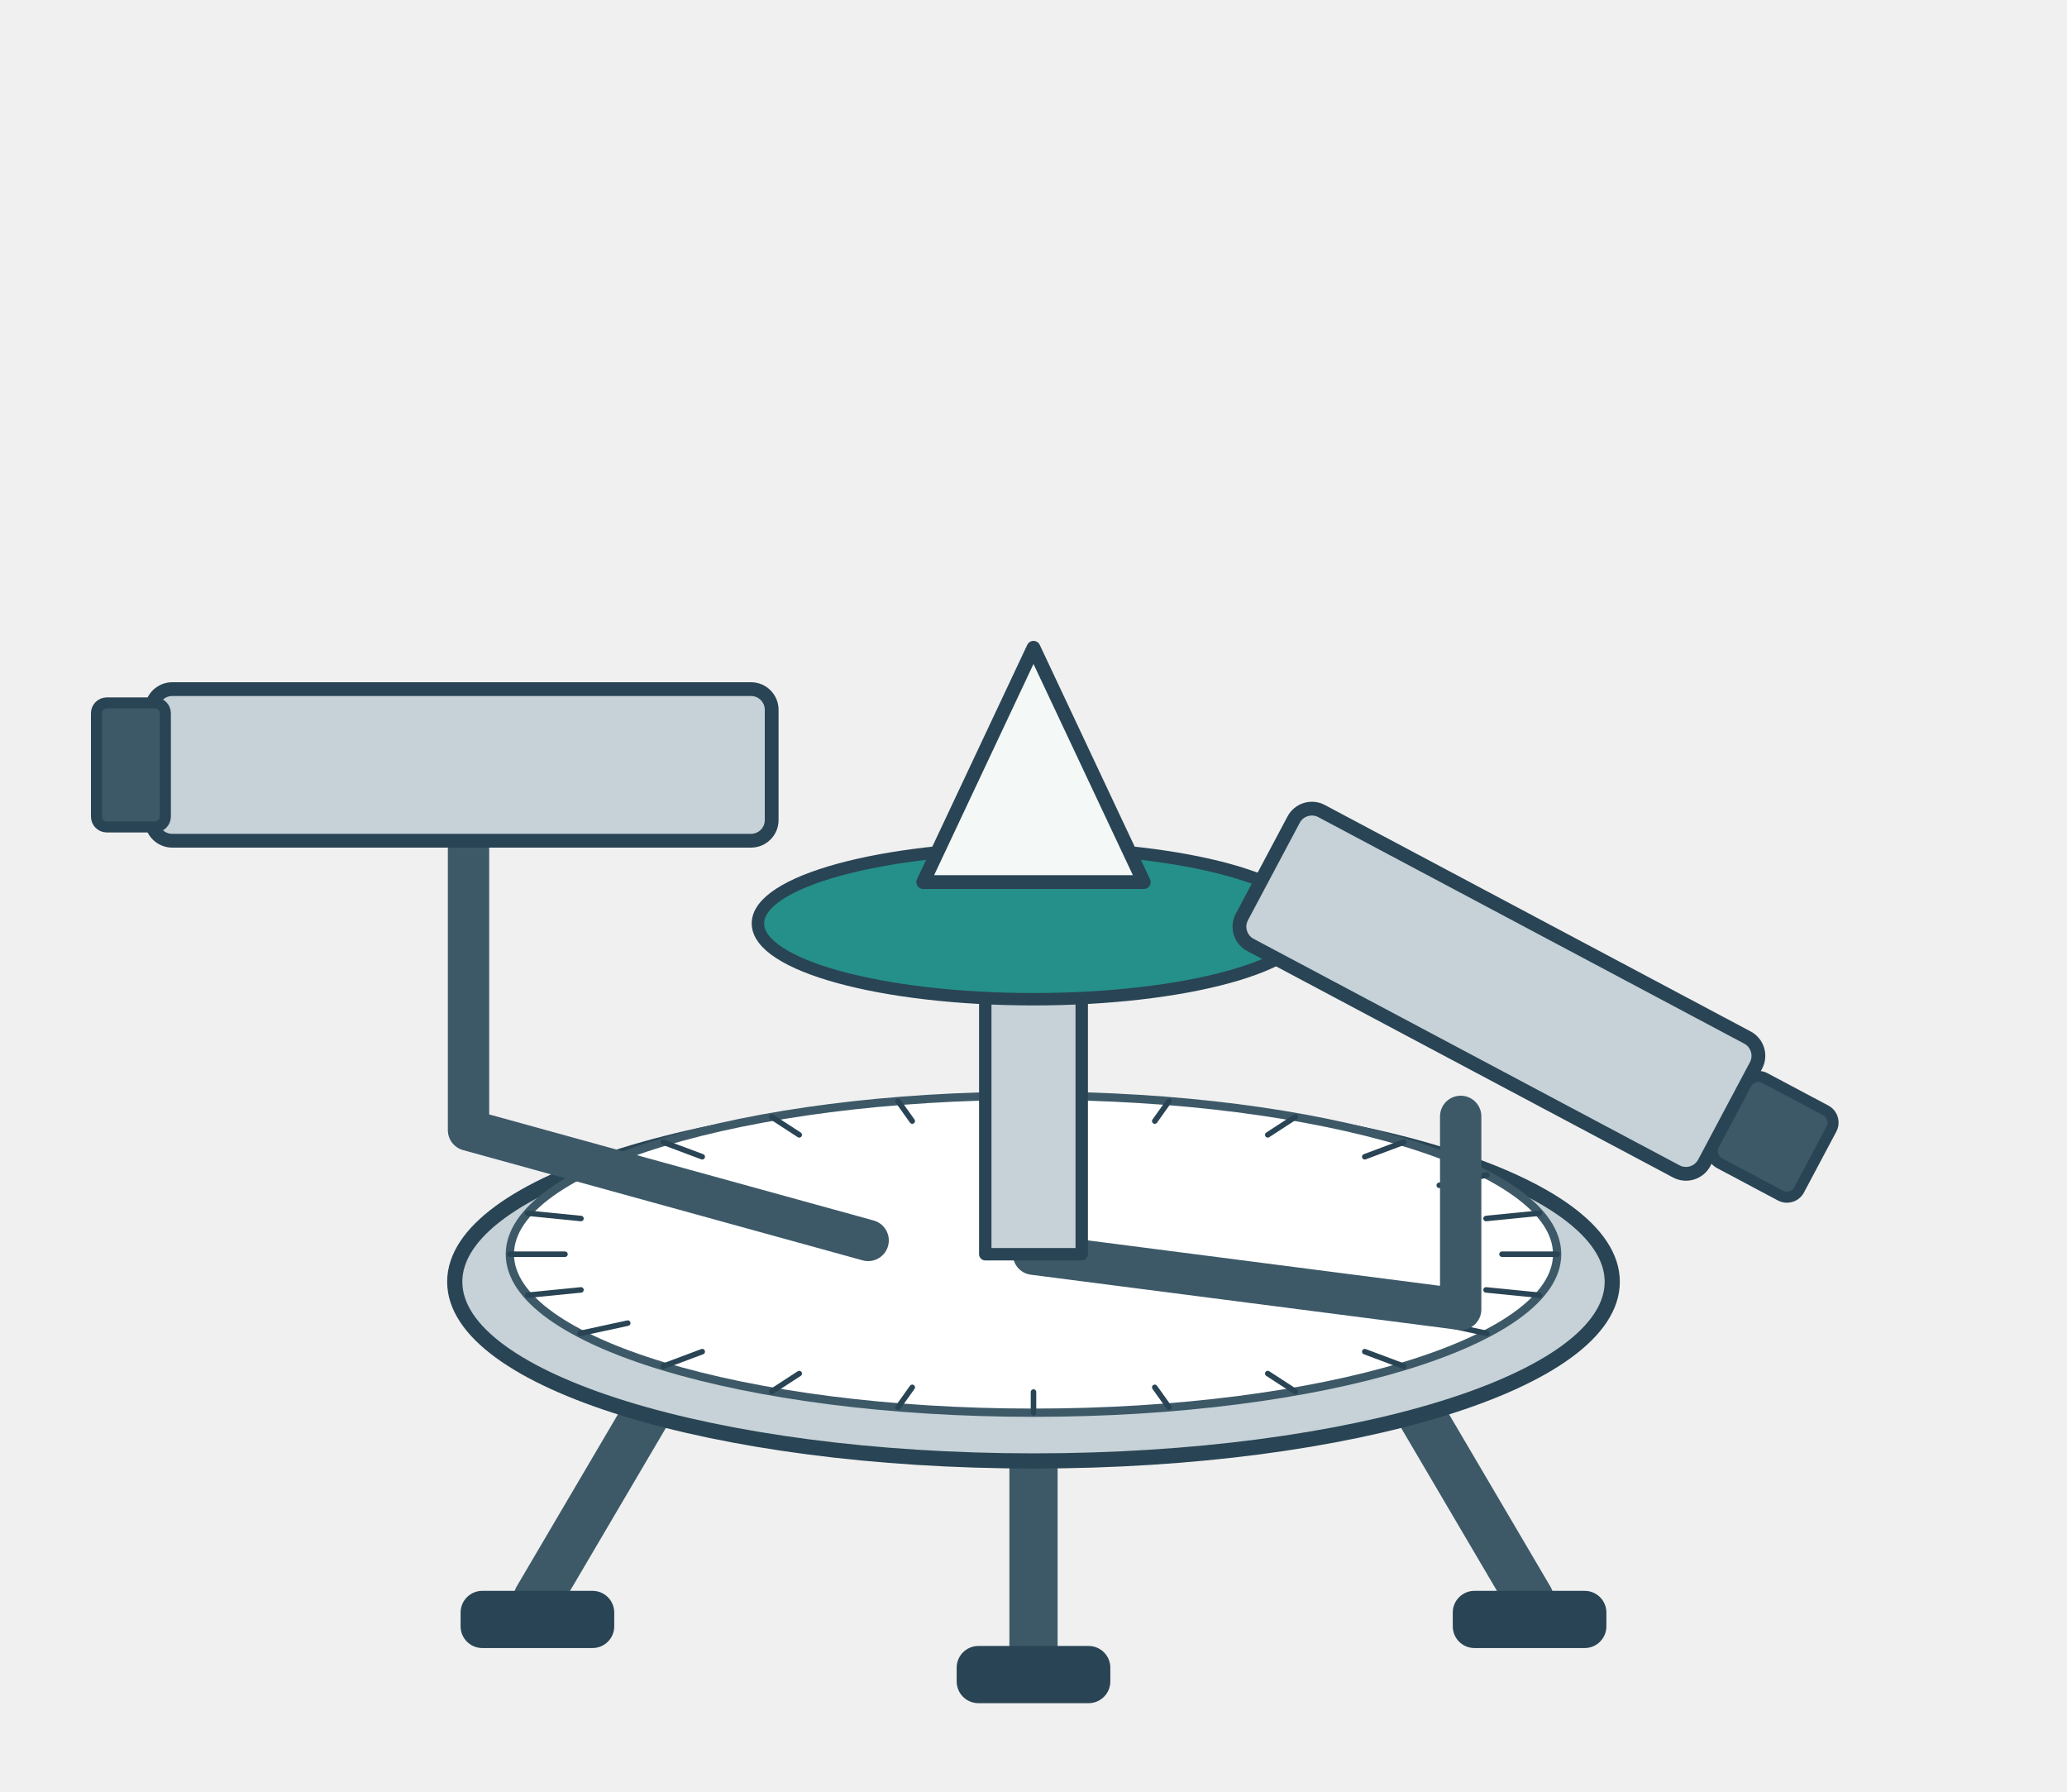
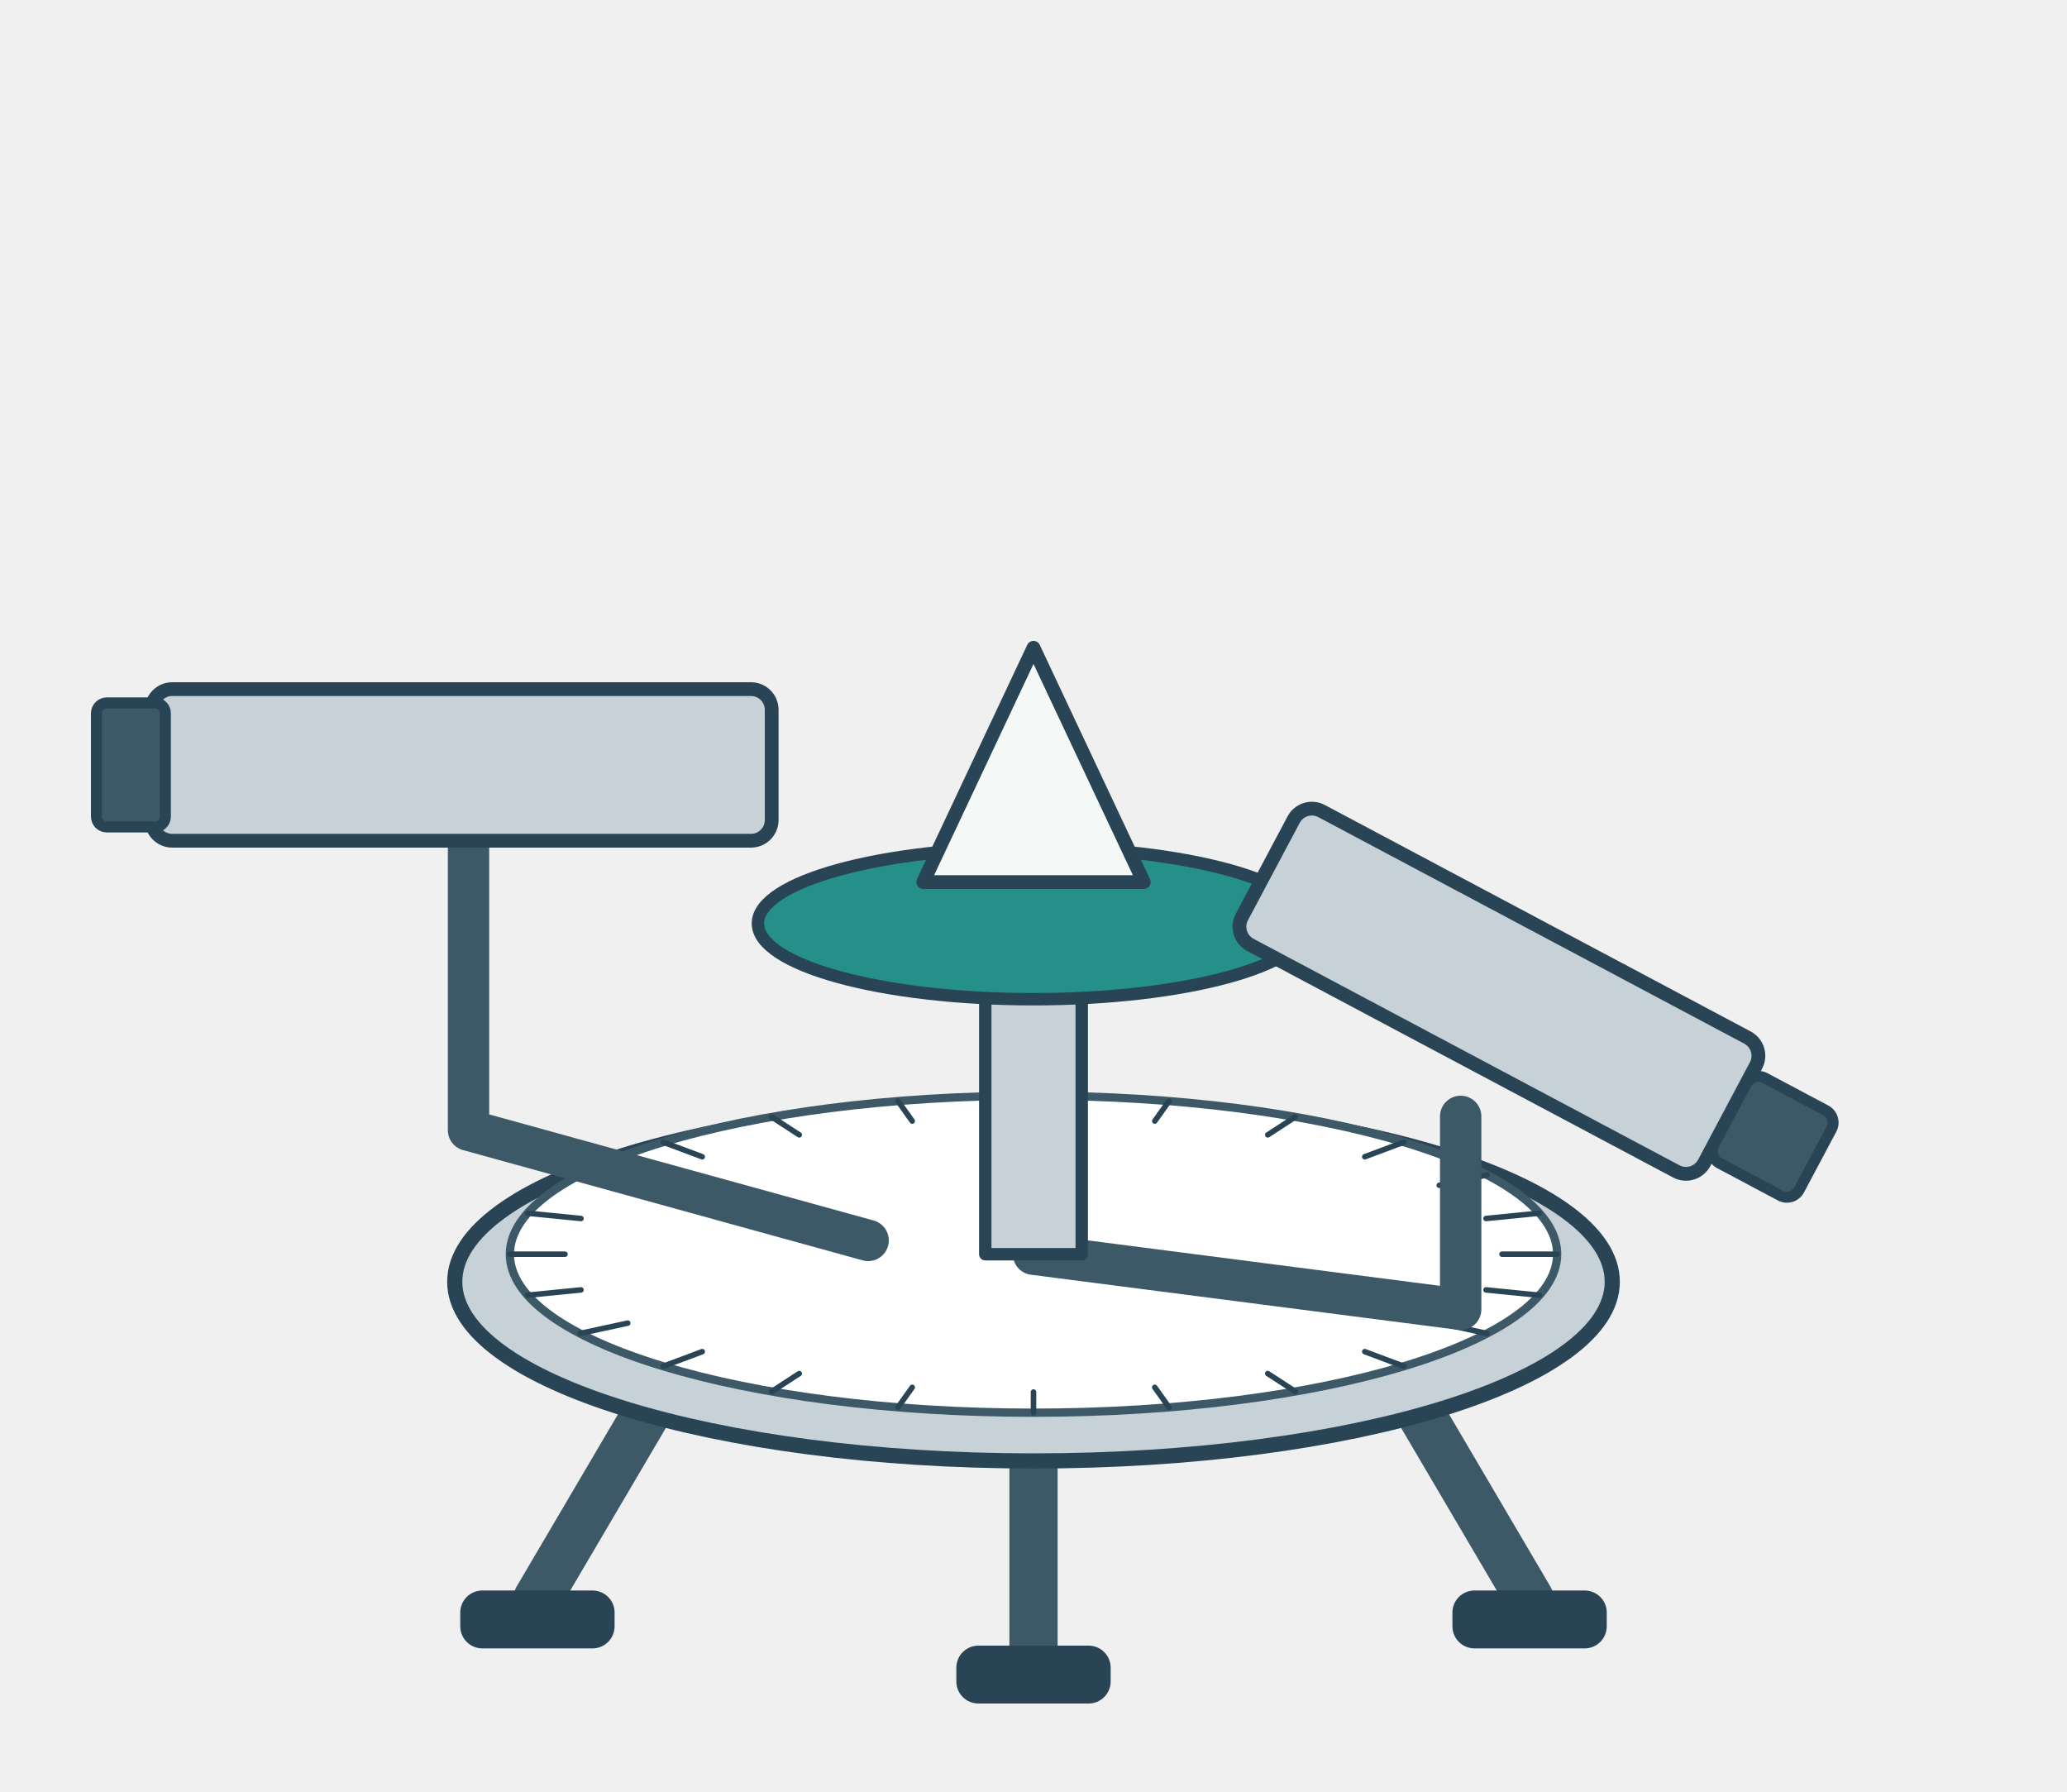
<svg xmlns="http://www.w3.org/2000/svg" width="300" height="260" viewBox="0 0 300 260">
-   <g stroke="#294454" stroke-width="2.3" stroke-linecap="round" stroke-linejoin="round" fill="none">
+   <g stroke="#294454" stroke-width="2.4" stroke-linecap="round" stroke-linejoin="round" fill="none">
    <path d="M98 198 L78 232 M150 208 V240 M202 198 L222 232" stroke="#3D5968" stroke-width="7" />
    <rect x="68" y="232" width="20" height="6" rx="2" fill="#294454" />
    <rect x="140" y="240" width="20" height="6" rx="2" fill="#294454" />
    <rect x="212" y="232" width="20" height="6" rx="2" fill="#294454" />
    <ellipse cx="150" cy="186" rx="84" ry="26" fill="#C6D2D7" stroke="#294454" stroke-width="2.2" />
    <ellipse cx="150" cy="182" rx="76" ry="23" fill="#FFFFFF" stroke="#3D5968" stroke-width="1.2" />
    <line x1="218" y1="182" x2="226" y2="182" stroke="#294454" stroke-width="0.8" />
    <line x1="215.68" y1="187.18" x2="223.41" y2="187.95" stroke="#294454" stroke-width="0.8" />
    <line x1="208.89" y1="192" x2="215.82" y2="193.5" stroke="#294454" stroke-width="0.8" />
    <line x1="198.08" y1="196.14" x2="203.74" y2="198.26" stroke="#294454" stroke-width="0.8" />
    <line x1="184" y1="199.32" x2="188" y2="201.92" stroke="#294454" stroke-width="0.8" />
    <line x1="167.6" y1="201.32" x2="169.67" y2="204.22" stroke="#294454" stroke-width="0.8" />
    <line x1="150" y1="202" x2="150" y2="205" stroke="#294454" stroke-width="0.8" />
    <line x1="132.4" y1="201.32" x2="130.33" y2="204.22" stroke="#294454" stroke-width="0.8" />
    <line x1="116" y1="199.32" x2="112" y2="201.92" stroke="#294454" stroke-width="0.8" />
    <line x1="101.92" y1="196.14" x2="96.26" y2="198.26" stroke="#294454" stroke-width="0.8" />
    <line x1="91.11" y1="192" x2="84.18" y2="193.5" stroke="#294454" stroke-width="0.8" />
    <line x1="84.32" y1="187.18" x2="76.59" y2="187.95" stroke="#294454" stroke-width="0.8" />
    <line x1="82" y1="182" x2="74" y2="182" stroke="#294454" stroke-width="0.8" />
    <line x1="84.32" y1="176.82" x2="76.59" y2="176.05" stroke="#294454" stroke-width="0.8" />
    <line x1="91.11" y1="172" x2="84.18" y2="170.5" stroke="#294454" stroke-width="0.8" />
    <line x1="101.92" y1="167.86" x2="96.26" y2="165.74" stroke="#294454" stroke-width="0.8" />
    <line x1="116" y1="164.68" x2="112" y2="162.08" stroke="#294454" stroke-width="0.8" />
    <line x1="132.4" y1="162.68" x2="130.33" y2="159.78" stroke="#294454" stroke-width="0.8" />
    <line x1="150" y1="162" x2="150" y2="159" stroke="#294454" stroke-width="0.8" />
    <line x1="167.6" y1="162.68" x2="169.67" y2="159.78" stroke="#294454" stroke-width="0.8" />
    <line x1="184" y1="164.68" x2="188" y2="162.08" stroke="#294454" stroke-width="0.8" />
    <line x1="198.08" y1="167.86" x2="203.74" y2="165.74" stroke="#294454" stroke-width="0.8" />
    <line x1="208.89" y1="172" x2="215.82" y2="170.5" stroke="#294454" stroke-width="0.8" />
    <line x1="215.68" y1="176.82" x2="223.41" y2="176.05" stroke="#294454" stroke-width="0.8" />
    <path d="M68 118 V164 L126 180" fill="none" stroke="#3D5968" stroke-width="6" />
    <path d="M150 182 L212 190 V162" fill="none" stroke="#3D5968" stroke-width="6" />
    <rect x="143" y="138" width="14" height="44" fill="#C6D2D7" stroke="#294454" stroke-width="1.8" />
    <ellipse cx="150" cy="134" rx="40" ry="11" fill="#258F89" stroke="#294454" stroke-width="1.8" />
    <polygon points="134,128 166,128 150,94" fill="#F4F9F8" stroke="#294454" stroke-width="2.0" />
    <rect x="22" y="100" width="90" height="22" rx="3" fill="#C6D2D7" stroke="#294454" stroke-width="2.0" />
    <rect x="14" y="102" width="10" height="18" rx="1.5" fill="#3D5968" stroke="#294454" stroke-width="1.6" />
    <g transform="translate(184 126) rotate(28)">
      <rect x="0" y="-11" width="76" height="22" rx="3" fill="#C6D2D7" stroke="#294454" stroke-width="2.0" />
      <rect x="76" y="-7" width="14" height="14" rx="2" fill="#3D5968" stroke="#294454" stroke-width="1.6" />
    </g>
  </g>
</svg>
